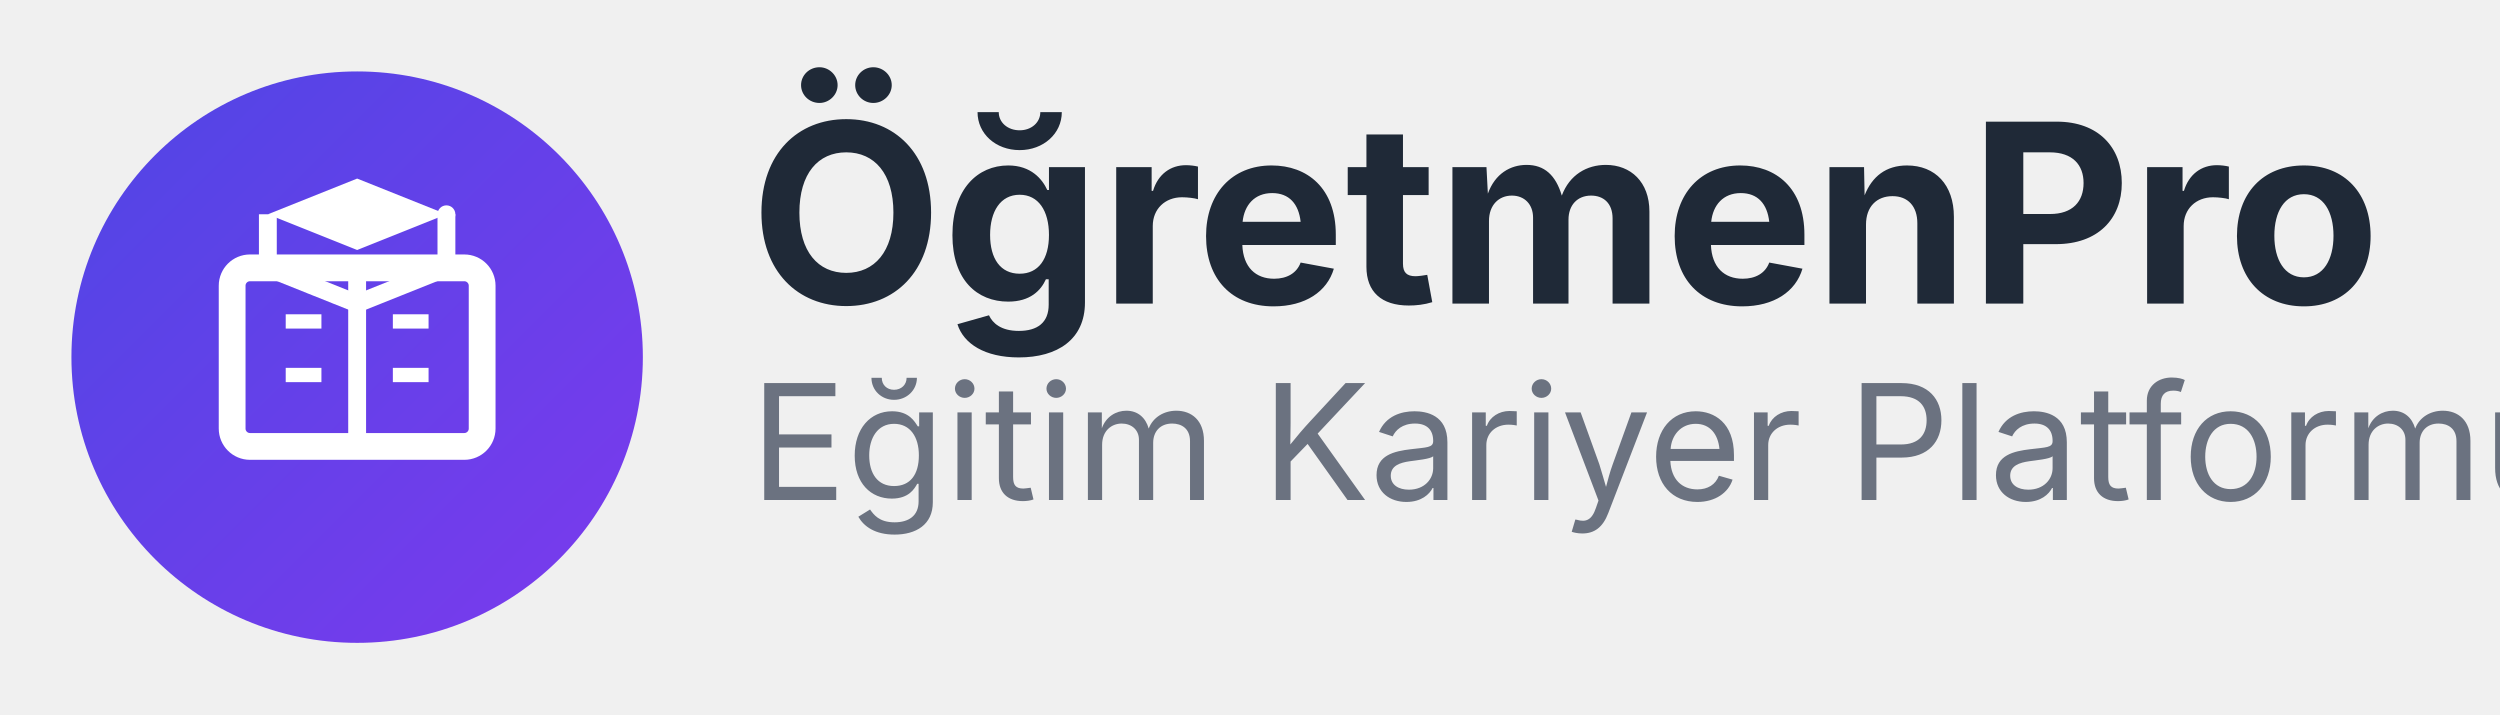
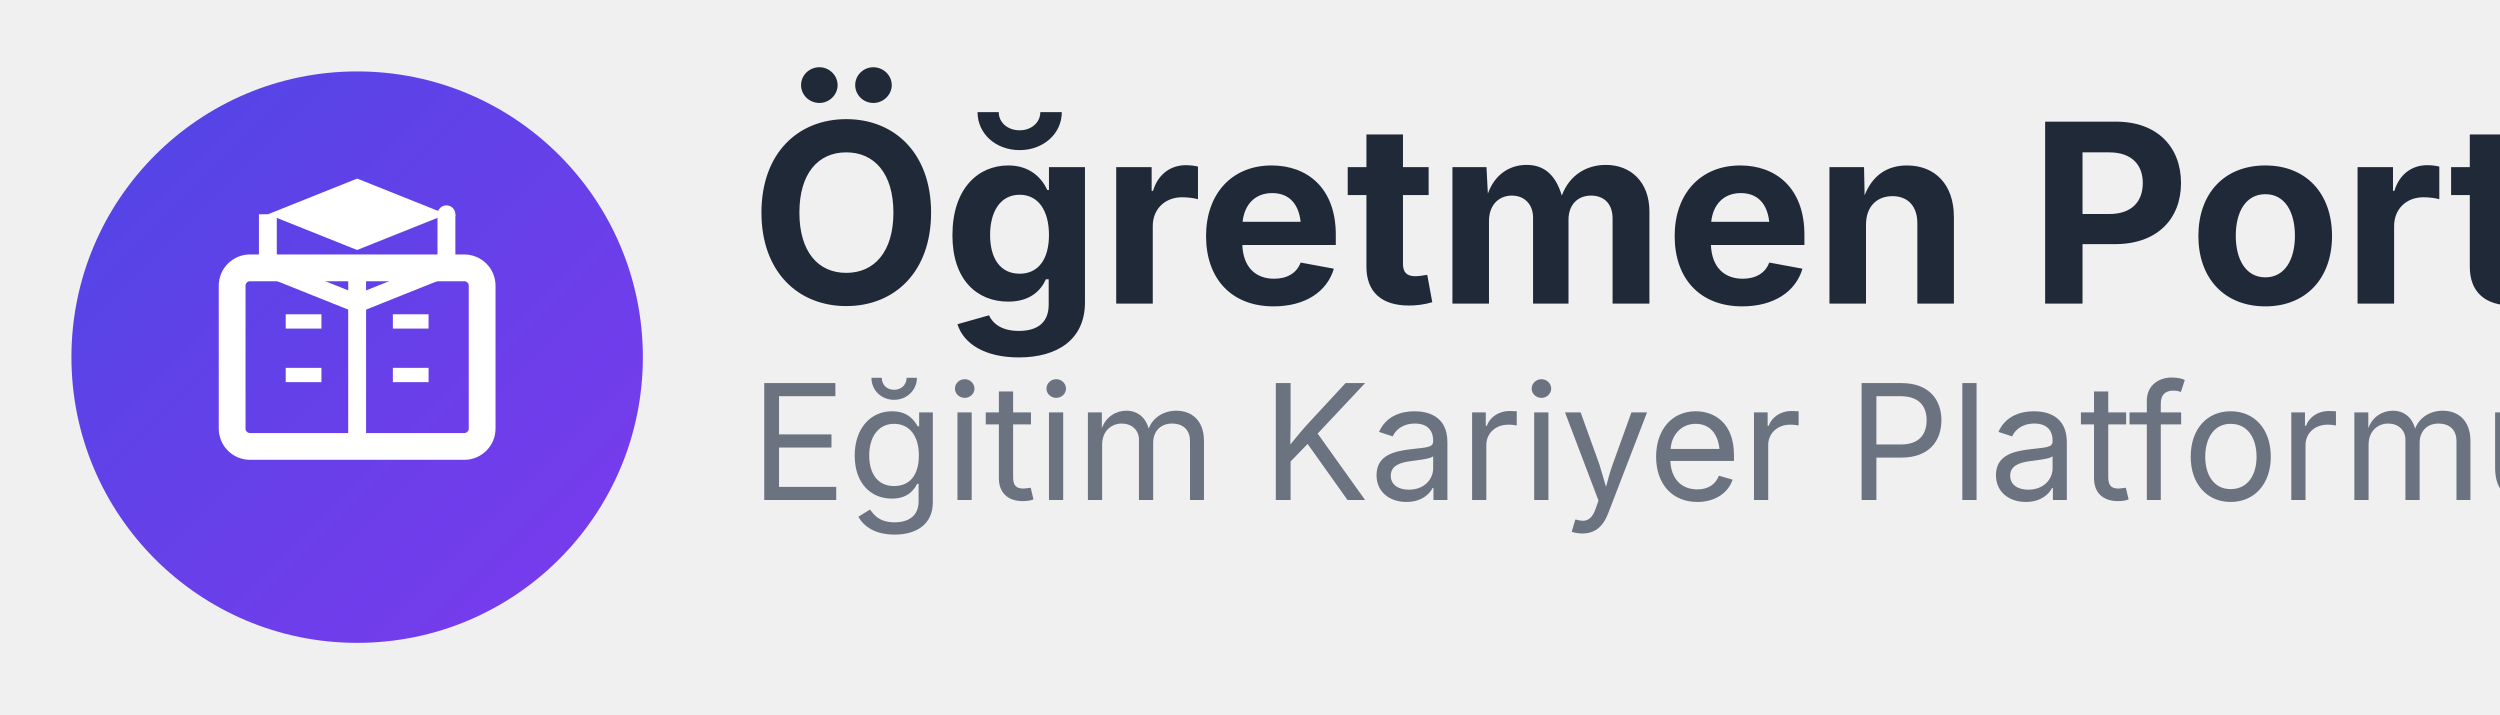
<svg xmlns="http://www.w3.org/2000/svg" width="140" height="40" viewBox="0 0 140 40" fill="none">
  <defs>
    <linearGradient id="grad1" x1="0%" y1="0%" x2="100%" y2="100%">
      <stop offset="0%" style="stop-color:#4F46E5;stop-opacity:1" />
      <stop offset="100%" style="stop-color:#7C3AED;stop-opacity:1" />
    </linearGradient>
  </defs>
  <circle cx="20" cy="20" r="16" fill="url(#grad1)" />
  <rect x="13" y="15" width="14" height="10" rx="1" fill="none" stroke="white" stroke-width="1.5" />
  <line x1="20" y1="15" x2="20" y2="25" stroke="white" stroke-width="1" />
  <line x1="16" y1="18" x2="18" y2="18" stroke="white" stroke-width="0.8" />
  <line x1="22" y1="18" x2="24" y2="18" stroke="white" stroke-width="0.8" />
  <line x1="16" y1="21" x2="18" y2="21" stroke="white" stroke-width="0.8" />
  <line x1="22" y1="21" x2="24" y2="21" stroke="white" stroke-width="0.8" />
  <path d="M15 12l5-2 5 2-5 2-5-2z" fill="white" />
  <path d="M25 12v3l-5 2-5-2v-3" fill="none" stroke="white" stroke-width="1" />
  <circle cx="25" cy="12" r="0.5" fill="white" />
-   <text x="42" y="17" font-family="system-ui, -apple-system, sans-serif" font-size="14" font-weight="700" fill="#1F2937">ÖğretmenPro</text>
+   <text x="42" y="17" font-family="system-ui, -apple-system, sans-serif" font-size="14" font-weight="700" fill="#1F2937">Öğretmen Portalı</text>
  <text x="42" y="28" font-family="system-ui, -apple-system, sans-serif" font-size="9" fill="#6B7280" font-weight="400">Eğitim Kariyer Platformu</text>
</svg>
